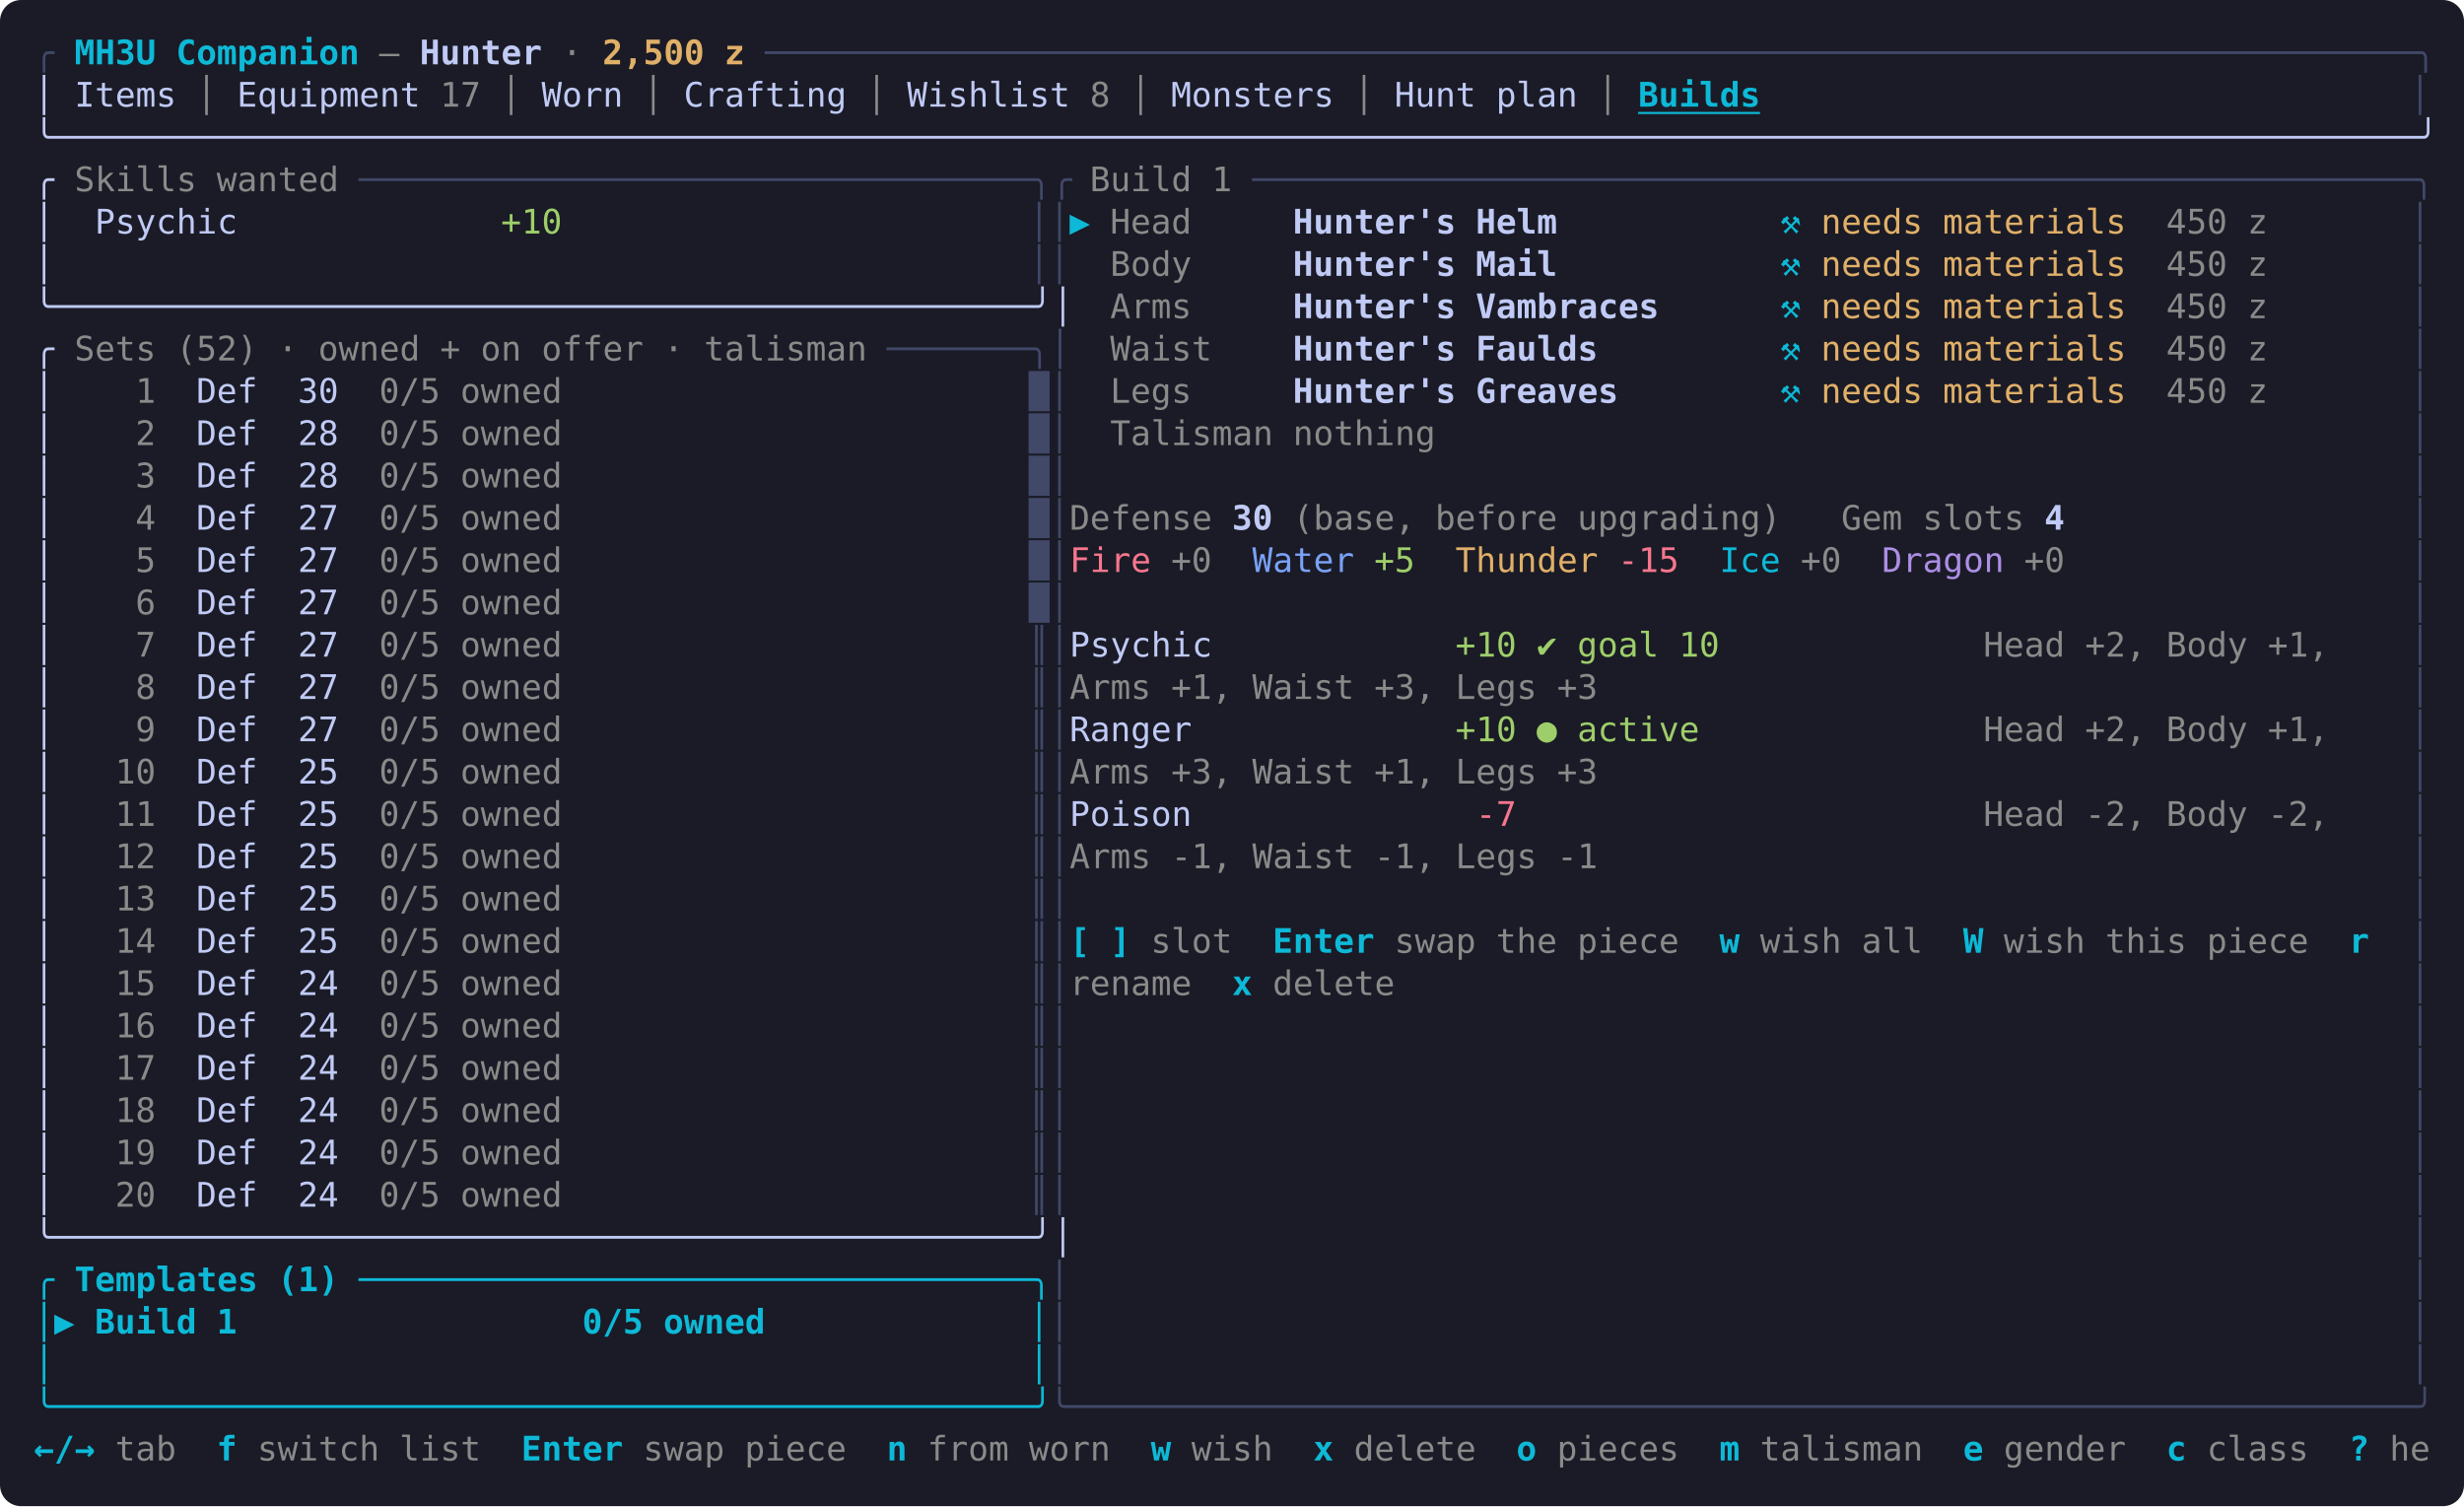
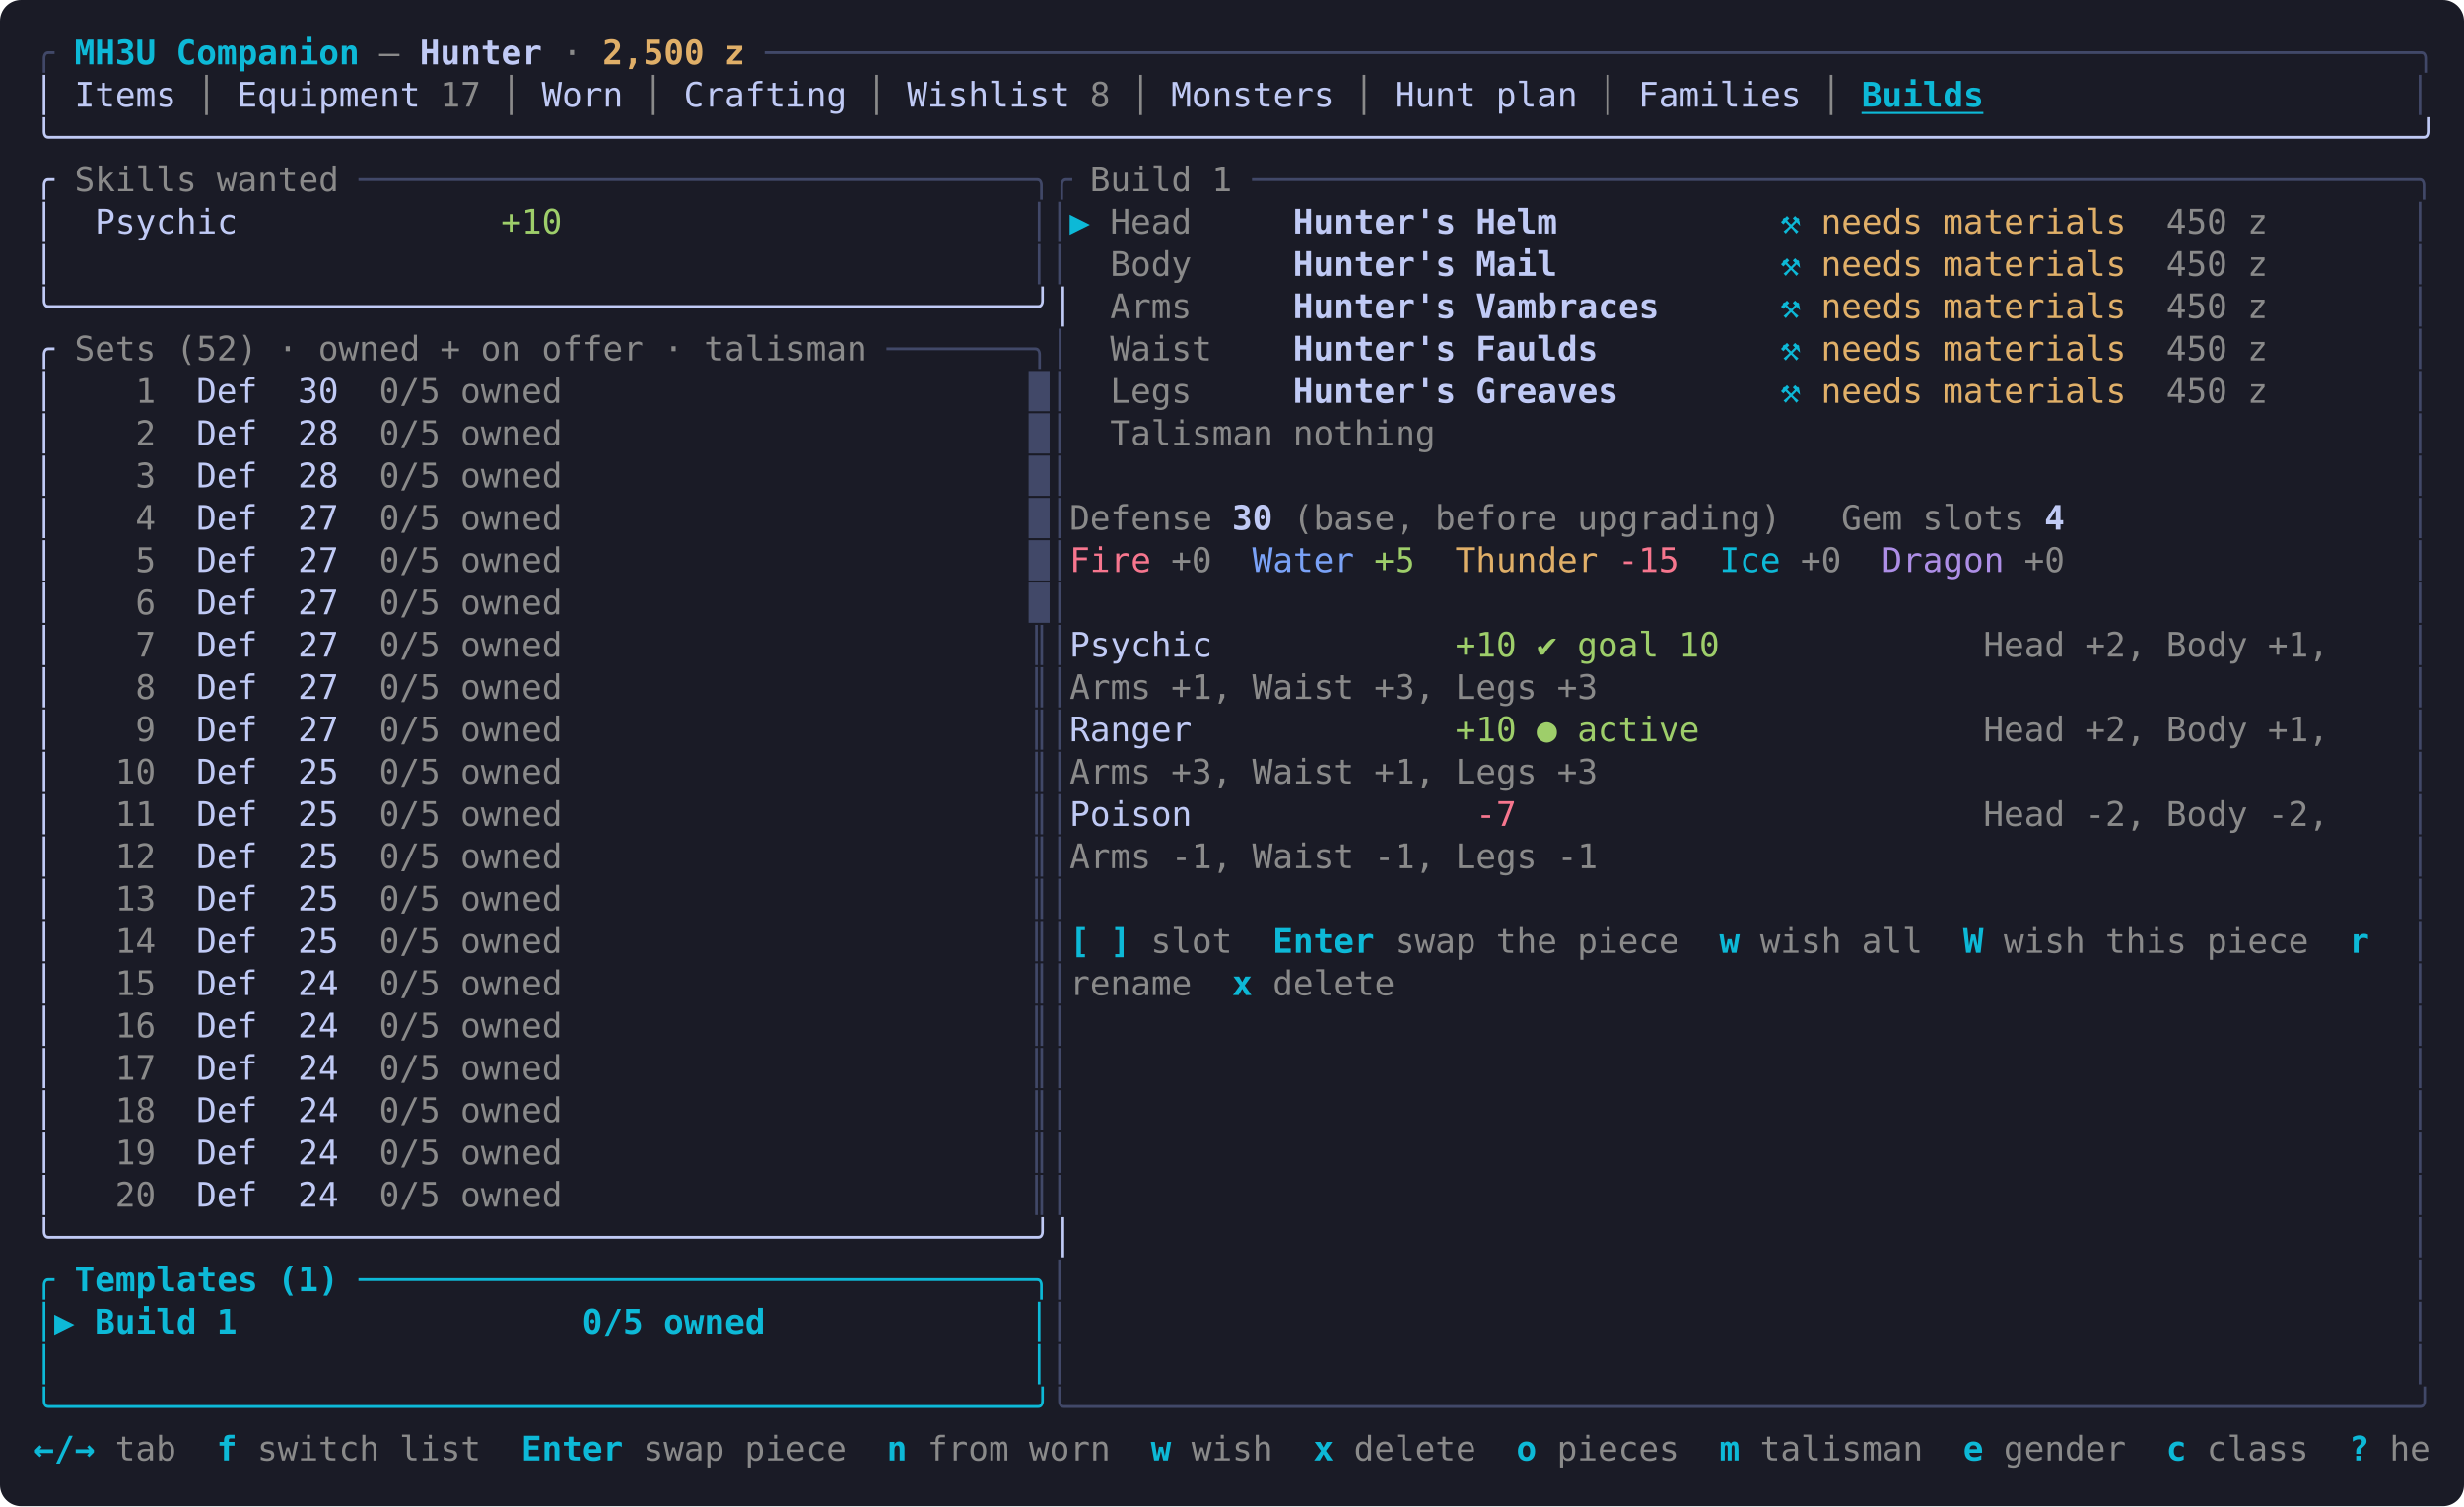
<svg xmlns="http://www.w3.org/2000/svg" width="1164.8" height="712" viewBox="0 0 1164.8 712" role="img">
  <rect width="100%" height="100%" rx="10" fill="#1a1b26" />
  <g font-family="'JetBrains Mono','JetBrainsMono Nerd Font','DejaVu Sans Mono',Menlo,Consolas,monospace" font-size="16">
    <text x="16.0" y="30.4" textLength="9.6" lengthAdjust="spacing" fill="#414868">╭</text>
    <text x="35.2" y="30.4" textLength="38.4" lengthAdjust="spacing" fill="#0db9d7" font-weight="bold">MH3U</text>
    <text x="83.2" y="30.4" textLength="86.4" lengthAdjust="spacing" fill="#0db9d7" font-weight="bold">Companion</text>
    <text x="179.2" y="30.4" textLength="9.6" lengthAdjust="spacing" fill="#8a8a8a">—</text>
    <text x="198.4" y="30.4" textLength="57.6" lengthAdjust="spacing" fill="#c0caf5" font-weight="bold">Hunter</text>
    <text x="265.6" y="30.4" textLength="9.6" lengthAdjust="spacing" fill="#8a8a8a">·</text>
    <text x="284.8" y="30.4" textLength="48.0" lengthAdjust="spacing" fill="#e0af68" font-weight="bold">2,500</text>
    <text x="342.4" y="30.4" textLength="9.6" lengthAdjust="spacing" fill="#e0af68" font-weight="bold">z</text>
    <text x="361.6" y="30.4" textLength="787.2" lengthAdjust="spacing" fill="#414868">─────────────────────────────────────────────────────────────────────────────────╮</text>
    <text x="16.0" y="50.4" textLength="9.6" lengthAdjust="spacing" fill="#c0caf5">│</text>
    <text x="35.2" y="50.4" textLength="48.0" lengthAdjust="spacing" fill="#c0caf5">Items</text>
    <text x="92.8" y="50.4" textLength="9.6" lengthAdjust="spacing" fill="#8a8a8a">│</text>
    <text x="112.0" y="50.4" textLength="86.4" lengthAdjust="spacing" fill="#c0caf5">Equipment</text>
    <text x="208.0" y="50.4" textLength="19.2" lengthAdjust="spacing" fill="#8a8a8a">17</text>
    <text x="236.8" y="50.4" textLength="9.6" lengthAdjust="spacing" fill="#8a8a8a">│</text>
    <text x="256.0" y="50.4" textLength="38.4" lengthAdjust="spacing" fill="#c0caf5">Worn</text>
    <text x="304.0" y="50.4" textLength="9.6" lengthAdjust="spacing" fill="#8a8a8a">│</text>
    <text x="323.2" y="50.4" textLength="76.8" lengthAdjust="spacing" fill="#c0caf5">Crafting</text>
    <text x="409.6" y="50.4" textLength="9.6" lengthAdjust="spacing" fill="#8a8a8a">│</text>
    <text x="428.8" y="50.4" textLength="76.8" lengthAdjust="spacing" fill="#c0caf5">Wishlist</text>
    <text x="515.2" y="50.4" textLength="9.6" lengthAdjust="spacing" fill="#8a8a8a">8</text>
    <text x="534.4" y="50.4" textLength="9.6" lengthAdjust="spacing" fill="#8a8a8a">│</text>
    <text x="553.6" y="50.4" textLength="76.8" lengthAdjust="spacing" fill="#c0caf5">Monsters</text>
    <text x="640.0" y="50.4" textLength="9.6" lengthAdjust="spacing" fill="#8a8a8a">│</text>
    <text x="659.2" y="50.4" textLength="38.4" lengthAdjust="spacing" fill="#c0caf5">Hunt</text>
    <text x="707.2" y="50.4" textLength="38.4" lengthAdjust="spacing" fill="#c0caf5">plan</text>
    <text x="755.2" y="50.4" textLength="9.6" lengthAdjust="spacing" fill="#8a8a8a">│</text>
-     <text x="774.4" y="50.4" textLength="57.6" lengthAdjust="spacing" fill="#0db9d7" font-weight="bold">Builds</text>
-     <line x1="774.4" y1="53.4" x2="832.0" y2="53.4" stroke="#0db9d7" stroke-width="1" />
+     <text x="774.4" y="50.4" textLength="76.8" lengthAdjust="spacing" fill="#c0caf5">Families</text>
+     <text x="860.8" y="50.4" textLength="9.6" lengthAdjust="spacing" fill="#8a8a8a">│</text>
+     <text x="880.0" y="50.4" textLength="57.6" lengthAdjust="spacing" fill="#0db9d7" font-weight="bold">Builds</text>
+     <line x1="880.0" y1="53.4" x2="937.6" y2="53.4" stroke="#0db9d7" stroke-width="1" />
    <text x="1139.2" y="50.4" textLength="9.6" lengthAdjust="spacing" fill="#414868">│</text>
    <text x="16.0" y="70.4" textLength="1132.8" lengthAdjust="spacing" fill="#c0caf5">╰────────────────────────────────────────────────────────────────────────────────────────────────────────────────────╯</text>
    <text x="16.0" y="90.4" textLength="9.6" lengthAdjust="spacing" fill="#c0caf5">╭</text>
    <text x="35.2" y="90.4" textLength="57.6" lengthAdjust="spacing" fill="#8a8a8a">Skills</text>
    <text x="102.4" y="90.4" textLength="57.6" lengthAdjust="spacing" fill="#8a8a8a">wanted</text>
    <text x="169.6" y="90.4" textLength="336.0" lengthAdjust="spacing" fill="#414868">─────────────────────────────────╮╭</text>
    <text x="515.2" y="90.4" textLength="48.0" lengthAdjust="spacing" fill="#8a8a8a">Build</text>
    <text x="572.8" y="90.4" textLength="9.6" lengthAdjust="spacing" fill="#8a8a8a">1</text>
    <text x="592.0" y="90.4" textLength="556.8" lengthAdjust="spacing" fill="#414868">─────────────────────────────────────────────────────────╮</text>
    <text x="16.0" y="110.4" textLength="9.6" lengthAdjust="spacing" fill="#c0caf5">│</text>
    <text x="44.8" y="110.4" textLength="67.2" lengthAdjust="spacing" fill="#c0caf5">Psychic</text>
    <text x="236.8" y="110.4" textLength="28.8" lengthAdjust="spacing" fill="#9ece6a">+10</text>
    <text x="486.4" y="110.4" textLength="19.2" lengthAdjust="spacing" fill="#414868">││</text>
    <text x="505.6" y="110.4" textLength="9.6" lengthAdjust="spacing" fill="#0db9d7">▶︎</text>
    <text x="524.8" y="110.4" textLength="38.4" lengthAdjust="spacing" fill="#8a8a8a">Head</text>
    <text x="611.2" y="110.4" textLength="76.8" lengthAdjust="spacing" fill="#c0caf5" font-weight="bold">Hunter's</text>
    <text x="697.6" y="110.4" textLength="38.4" lengthAdjust="spacing" fill="#c0caf5" font-weight="bold">Helm</text>
    <text x="841.6" y="110.4" textLength="9.6" lengthAdjust="spacing" fill="#0db9d7">⚒︎</text>
    <text x="860.8" y="110.4" textLength="48.0" lengthAdjust="spacing" fill="#e0af68">needs</text>
    <text x="918.4" y="110.4" textLength="86.4" lengthAdjust="spacing" fill="#e0af68">materials</text>
    <text x="1024.0" y="110.4" textLength="28.8" lengthAdjust="spacing" fill="#8a8a8a">450</text>
    <text x="1062.4" y="110.4" textLength="9.6" lengthAdjust="spacing" fill="#8a8a8a">z</text>
    <text x="1139.2" y="110.4" textLength="9.6" lengthAdjust="spacing" fill="#414868">│</text>
    <text x="16.0" y="130.4" textLength="9.6" lengthAdjust="spacing" fill="#c0caf5">│</text>
    <text x="486.4" y="130.4" textLength="19.2" lengthAdjust="spacing" fill="#414868">││</text>
    <text x="524.8" y="130.4" textLength="38.4" lengthAdjust="spacing" fill="#8a8a8a">Body</text>
    <text x="611.2" y="130.4" textLength="76.8" lengthAdjust="spacing" fill="#c0caf5" font-weight="bold">Hunter's</text>
    <text x="697.6" y="130.4" textLength="38.4" lengthAdjust="spacing" fill="#c0caf5" font-weight="bold">Mail</text>
    <text x="841.6" y="130.4" textLength="9.6" lengthAdjust="spacing" fill="#0db9d7">⚒︎</text>
    <text x="860.8" y="130.4" textLength="48.0" lengthAdjust="spacing" fill="#e0af68">needs</text>
    <text x="918.4" y="130.4" textLength="86.4" lengthAdjust="spacing" fill="#e0af68">materials</text>
    <text x="1024.0" y="130.4" textLength="28.8" lengthAdjust="spacing" fill="#8a8a8a">450</text>
    <text x="1062.4" y="130.4" textLength="9.6" lengthAdjust="spacing" fill="#8a8a8a">z</text>
    <text x="1139.2" y="130.4" textLength="9.6" lengthAdjust="spacing" fill="#414868">│</text>
    <text x="16.0" y="150.4" textLength="489.6" lengthAdjust="spacing" fill="#c0caf5">╰────────────────────────────────────────────────╯│</text>
    <text x="524.8" y="150.4" textLength="38.4" lengthAdjust="spacing" fill="#8a8a8a">Arms</text>
    <text x="611.2" y="150.4" textLength="76.8" lengthAdjust="spacing" fill="#c0caf5" font-weight="bold">Hunter's</text>
    <text x="697.6" y="150.4" textLength="86.4" lengthAdjust="spacing" fill="#c0caf5" font-weight="bold">Vambraces</text>
    <text x="841.6" y="150.4" textLength="9.6" lengthAdjust="spacing" fill="#0db9d7">⚒︎</text>
    <text x="860.8" y="150.4" textLength="48.0" lengthAdjust="spacing" fill="#e0af68">needs</text>
    <text x="918.4" y="150.4" textLength="86.4" lengthAdjust="spacing" fill="#e0af68">materials</text>
    <text x="1024.0" y="150.4" textLength="28.8" lengthAdjust="spacing" fill="#8a8a8a">450</text>
    <text x="1062.4" y="150.4" textLength="9.6" lengthAdjust="spacing" fill="#8a8a8a">z</text>
    <text x="1139.2" y="150.4" textLength="9.6" lengthAdjust="spacing" fill="#414868">│</text>
    <text x="16.0" y="170.4" textLength="9.6" lengthAdjust="spacing" fill="#c0caf5">╭</text>
    <text x="35.2" y="170.4" textLength="38.4" lengthAdjust="spacing" fill="#8a8a8a">Sets</text>
    <text x="83.2" y="170.4" textLength="38.4" lengthAdjust="spacing" fill="#8a8a8a">(52)</text>
    <text x="131.2" y="170.4" textLength="9.6" lengthAdjust="spacing" fill="#8a8a8a">·</text>
    <text x="150.4" y="170.4" textLength="48.0" lengthAdjust="spacing" fill="#8a8a8a">owned</text>
    <text x="208.0" y="170.4" textLength="9.6" lengthAdjust="spacing" fill="#8a8a8a">+</text>
    <text x="227.2" y="170.4" textLength="19.2" lengthAdjust="spacing" fill="#8a8a8a">on</text>
    <text x="256.0" y="170.4" textLength="48.0" lengthAdjust="spacing" fill="#8a8a8a">offer</text>
    <text x="313.6" y="170.4" textLength="9.6" lengthAdjust="spacing" fill="#8a8a8a">·</text>
    <text x="332.8" y="170.4" textLength="76.8" lengthAdjust="spacing" fill="#8a8a8a">talisman</text>
    <text x="419.2" y="170.4" textLength="86.4" lengthAdjust="spacing" fill="#414868">───────╮│</text>
    <text x="524.8" y="170.4" textLength="48.0" lengthAdjust="spacing" fill="#8a8a8a">Waist</text>
    <text x="611.2" y="170.4" textLength="76.8" lengthAdjust="spacing" fill="#c0caf5" font-weight="bold">Hunter's</text>
    <text x="697.6" y="170.4" textLength="57.6" lengthAdjust="spacing" fill="#c0caf5" font-weight="bold">Faulds</text>
    <text x="841.6" y="170.4" textLength="9.6" lengthAdjust="spacing" fill="#0db9d7">⚒︎</text>
    <text x="860.8" y="170.4" textLength="48.0" lengthAdjust="spacing" fill="#e0af68">needs</text>
    <text x="918.4" y="170.4" textLength="86.4" lengthAdjust="spacing" fill="#e0af68">materials</text>
    <text x="1024.0" y="170.4" textLength="28.8" lengthAdjust="spacing" fill="#8a8a8a">450</text>
    <text x="1062.4" y="170.4" textLength="9.6" lengthAdjust="spacing" fill="#8a8a8a">z</text>
    <text x="1139.2" y="170.4" textLength="9.6" lengthAdjust="spacing" fill="#414868">│</text>
    <text x="16.0" y="190.4" textLength="9.6" lengthAdjust="spacing" fill="#c0caf5">│</text>
    <text x="64.0" y="190.4" textLength="9.6" lengthAdjust="spacing" fill="#8a8a8a">1</text>
    <text x="92.8" y="190.4" textLength="28.8" lengthAdjust="spacing" fill="#c0caf5">Def</text>
    <text x="140.8" y="190.4" textLength="19.2" lengthAdjust="spacing" fill="#c0caf5">30</text>
    <text x="179.2" y="190.4" textLength="28.8" lengthAdjust="spacing" fill="#8a8a8a">0/5</text>
    <text x="217.6" y="190.4" textLength="48.0" lengthAdjust="spacing" fill="#8a8a8a">owned</text>
    <text x="486.4" y="190.4" textLength="19.2" lengthAdjust="spacing" fill="#414868">█│</text>
    <text x="524.8" y="190.4" textLength="38.4" lengthAdjust="spacing" fill="#8a8a8a">Legs</text>
    <text x="611.2" y="190.4" textLength="76.8" lengthAdjust="spacing" fill="#c0caf5" font-weight="bold">Hunter's</text>
    <text x="697.6" y="190.4" textLength="67.2" lengthAdjust="spacing" fill="#c0caf5" font-weight="bold">Greaves</text>
    <text x="841.6" y="190.4" textLength="9.6" lengthAdjust="spacing" fill="#0db9d7">⚒︎</text>
    <text x="860.8" y="190.4" textLength="48.0" lengthAdjust="spacing" fill="#e0af68">needs</text>
    <text x="918.4" y="190.4" textLength="86.4" lengthAdjust="spacing" fill="#e0af68">materials</text>
    <text x="1024.0" y="190.4" textLength="28.8" lengthAdjust="spacing" fill="#8a8a8a">450</text>
    <text x="1062.4" y="190.4" textLength="9.6" lengthAdjust="spacing" fill="#8a8a8a">z</text>
    <text x="1139.2" y="190.4" textLength="9.6" lengthAdjust="spacing" fill="#414868">│</text>
    <text x="16.0" y="210.4" textLength="9.6" lengthAdjust="spacing" fill="#c0caf5">│</text>
    <text x="64.0" y="210.4" textLength="9.6" lengthAdjust="spacing" fill="#8a8a8a">2</text>
    <text x="92.8" y="210.4" textLength="28.8" lengthAdjust="spacing" fill="#c0caf5">Def</text>
    <text x="140.8" y="210.4" textLength="19.2" lengthAdjust="spacing" fill="#c0caf5">28</text>
    <text x="179.2" y="210.4" textLength="28.8" lengthAdjust="spacing" fill="#8a8a8a">0/5</text>
    <text x="217.6" y="210.4" textLength="48.0" lengthAdjust="spacing" fill="#8a8a8a">owned</text>
    <text x="486.4" y="210.4" textLength="19.2" lengthAdjust="spacing" fill="#414868">█│</text>
    <text x="524.8" y="210.4" textLength="76.8" lengthAdjust="spacing" fill="#8a8a8a">Talisman</text>
    <text x="611.2" y="210.4" textLength="67.2" lengthAdjust="spacing" fill="#8a8a8a">nothing</text>
    <text x="1139.2" y="210.4" textLength="9.6" lengthAdjust="spacing" fill="#414868">│</text>
    <text x="16.0" y="230.4" textLength="9.6" lengthAdjust="spacing" fill="#c0caf5">│</text>
    <text x="64.0" y="230.4" textLength="9.6" lengthAdjust="spacing" fill="#8a8a8a">3</text>
    <text x="92.8" y="230.4" textLength="28.8" lengthAdjust="spacing" fill="#c0caf5">Def</text>
    <text x="140.8" y="230.4" textLength="19.2" lengthAdjust="spacing" fill="#c0caf5">28</text>
    <text x="179.2" y="230.4" textLength="28.8" lengthAdjust="spacing" fill="#8a8a8a">0/5</text>
    <text x="217.6" y="230.4" textLength="48.0" lengthAdjust="spacing" fill="#8a8a8a">owned</text>
    <text x="486.4" y="230.4" textLength="19.2" lengthAdjust="spacing" fill="#414868">█│</text>
    <text x="1139.2" y="230.4" textLength="9.6" lengthAdjust="spacing" fill="#414868">│</text>
    <text x="16.0" y="250.4" textLength="9.6" lengthAdjust="spacing" fill="#c0caf5">│</text>
    <text x="64.0" y="250.4" textLength="9.6" lengthAdjust="spacing" fill="#8a8a8a">4</text>
    <text x="92.8" y="250.4" textLength="28.8" lengthAdjust="spacing" fill="#c0caf5">Def</text>
    <text x="140.8" y="250.4" textLength="19.2" lengthAdjust="spacing" fill="#c0caf5">27</text>
    <text x="179.2" y="250.4" textLength="28.8" lengthAdjust="spacing" fill="#8a8a8a">0/5</text>
    <text x="217.6" y="250.4" textLength="48.0" lengthAdjust="spacing" fill="#8a8a8a">owned</text>
    <text x="486.4" y="250.4" textLength="19.2" lengthAdjust="spacing" fill="#414868">█│</text>
    <text x="505.6" y="250.4" textLength="67.2" lengthAdjust="spacing" fill="#8a8a8a">Defense</text>
    <text x="582.4" y="250.4" textLength="19.2" lengthAdjust="spacing" fill="#c0caf5" font-weight="bold">30</text>
    <text x="611.2" y="250.4" textLength="57.6" lengthAdjust="spacing" fill="#8a8a8a">(base,</text>
    <text x="678.4" y="250.4" textLength="57.6" lengthAdjust="spacing" fill="#8a8a8a">before</text>
    <text x="745.6" y="250.4" textLength="96.0" lengthAdjust="spacing" fill="#8a8a8a">upgrading)</text>
    <text x="870.4" y="250.4" textLength="28.8" lengthAdjust="spacing" fill="#8a8a8a">Gem</text>
    <text x="908.8" y="250.4" textLength="48.0" lengthAdjust="spacing" fill="#8a8a8a">slots</text>
    <text x="966.4" y="250.4" textLength="9.6" lengthAdjust="spacing" fill="#c0caf5" font-weight="bold">4</text>
    <text x="1139.2" y="250.4" textLength="9.6" lengthAdjust="spacing" fill="#414868">│</text>
    <text x="16.0" y="270.4" textLength="9.6" lengthAdjust="spacing" fill="#c0caf5">│</text>
    <text x="64.0" y="270.4" textLength="9.6" lengthAdjust="spacing" fill="#8a8a8a">5</text>
    <text x="92.8" y="270.4" textLength="28.8" lengthAdjust="spacing" fill="#c0caf5">Def</text>
    <text x="140.8" y="270.4" textLength="19.2" lengthAdjust="spacing" fill="#c0caf5">27</text>
    <text x="179.2" y="270.4" textLength="28.8" lengthAdjust="spacing" fill="#8a8a8a">0/5</text>
    <text x="217.6" y="270.4" textLength="48.0" lengthAdjust="spacing" fill="#8a8a8a">owned</text>
    <text x="486.4" y="270.4" textLength="19.2" lengthAdjust="spacing" fill="#414868">█│</text>
    <text x="505.6" y="270.4" textLength="38.4" lengthAdjust="spacing" fill="#f7768e">Fire</text>
    <text x="553.6" y="270.4" textLength="19.2" lengthAdjust="spacing" fill="#8a8a8a">+0</text>
    <text x="592.0" y="270.4" textLength="48.0" lengthAdjust="spacing" fill="#7aa2f7">Water</text>
    <text x="649.6" y="270.4" textLength="19.2" lengthAdjust="spacing" fill="#9ece6a">+5</text>
    <text x="688.0" y="270.4" textLength="67.2" lengthAdjust="spacing" fill="#e0af68">Thunder</text>
    <text x="764.8" y="270.4" textLength="28.8" lengthAdjust="spacing" fill="#f7768e">-15</text>
    <text x="812.8" y="270.4" textLength="28.8" lengthAdjust="spacing" fill="#0db9d7">Ice</text>
    <text x="851.2" y="270.4" textLength="19.2" lengthAdjust="spacing" fill="#8a8a8a">+0</text>
    <text x="889.6" y="270.4" textLength="57.6" lengthAdjust="spacing" fill="#ad8ee6">Dragon</text>
    <text x="956.8" y="270.4" textLength="19.2" lengthAdjust="spacing" fill="#8a8a8a">+0</text>
    <text x="1139.2" y="270.4" textLength="9.6" lengthAdjust="spacing" fill="#414868">│</text>
    <text x="16.0" y="290.4" textLength="9.6" lengthAdjust="spacing" fill="#c0caf5">│</text>
    <text x="64.0" y="290.4" textLength="9.6" lengthAdjust="spacing" fill="#8a8a8a">6</text>
    <text x="92.8" y="290.4" textLength="28.8" lengthAdjust="spacing" fill="#c0caf5">Def</text>
    <text x="140.8" y="290.4" textLength="19.2" lengthAdjust="spacing" fill="#c0caf5">27</text>
    <text x="179.2" y="290.4" textLength="28.8" lengthAdjust="spacing" fill="#8a8a8a">0/5</text>
    <text x="217.6" y="290.4" textLength="48.0" lengthAdjust="spacing" fill="#8a8a8a">owned</text>
    <text x="486.4" y="290.4" textLength="19.2" lengthAdjust="spacing" fill="#414868">█│</text>
    <text x="1139.2" y="290.4" textLength="9.6" lengthAdjust="spacing" fill="#414868">│</text>
    <text x="16.0" y="310.4" textLength="9.6" lengthAdjust="spacing" fill="#c0caf5">│</text>
    <text x="64.0" y="310.4" textLength="9.6" lengthAdjust="spacing" fill="#8a8a8a">7</text>
    <text x="92.8" y="310.4" textLength="28.8" lengthAdjust="spacing" fill="#c0caf5">Def</text>
    <text x="140.8" y="310.4" textLength="19.2" lengthAdjust="spacing" fill="#c0caf5">27</text>
    <text x="179.2" y="310.4" textLength="28.8" lengthAdjust="spacing" fill="#8a8a8a">0/5</text>
    <text x="217.6" y="310.4" textLength="48.0" lengthAdjust="spacing" fill="#8a8a8a">owned</text>
    <text x="486.4" y="310.4" textLength="19.2" lengthAdjust="spacing" fill="#414868">║│</text>
    <text x="505.6" y="310.4" textLength="67.2" lengthAdjust="spacing" fill="#c0caf5">Psychic</text>
    <text x="688.0" y="310.4" textLength="28.8" lengthAdjust="spacing" fill="#9ece6a">+10</text>
    <text x="726.4" y="310.4" textLength="9.6" lengthAdjust="spacing" fill="#9ece6a">✔︎</text>
    <text x="745.6" y="310.4" textLength="38.4" lengthAdjust="spacing" fill="#9ece6a">goal</text>
    <text x="793.6" y="310.4" textLength="19.2" lengthAdjust="spacing" fill="#9ece6a">10</text>
    <text x="937.6" y="310.4" textLength="38.4" lengthAdjust="spacing" fill="#8a8a8a">Head</text>
    <text x="985.6" y="310.4" textLength="28.8" lengthAdjust="spacing" fill="#8a8a8a">+2,</text>
    <text x="1024.0" y="310.4" textLength="38.4" lengthAdjust="spacing" fill="#8a8a8a">Body</text>
    <text x="1072.0" y="310.4" textLength="28.8" lengthAdjust="spacing" fill="#8a8a8a">+1,</text>
    <text x="1139.2" y="310.4" textLength="9.6" lengthAdjust="spacing" fill="#414868">│</text>
    <text x="16.0" y="330.4" textLength="9.6" lengthAdjust="spacing" fill="#c0caf5">│</text>
    <text x="64.0" y="330.4" textLength="9.6" lengthAdjust="spacing" fill="#8a8a8a">8</text>
    <text x="92.8" y="330.4" textLength="28.8" lengthAdjust="spacing" fill="#c0caf5">Def</text>
    <text x="140.8" y="330.4" textLength="19.2" lengthAdjust="spacing" fill="#c0caf5">27</text>
    <text x="179.2" y="330.4" textLength="28.8" lengthAdjust="spacing" fill="#8a8a8a">0/5</text>
    <text x="217.6" y="330.4" textLength="48.0" lengthAdjust="spacing" fill="#8a8a8a">owned</text>
    <text x="486.4" y="330.4" textLength="19.2" lengthAdjust="spacing" fill="#414868">║│</text>
    <text x="505.6" y="330.4" textLength="38.4" lengthAdjust="spacing" fill="#8a8a8a">Arms</text>
    <text x="553.6" y="330.4" textLength="28.8" lengthAdjust="spacing" fill="#8a8a8a">+1,</text>
    <text x="592.0" y="330.4" textLength="48.0" lengthAdjust="spacing" fill="#8a8a8a">Waist</text>
    <text x="649.6" y="330.4" textLength="28.8" lengthAdjust="spacing" fill="#8a8a8a">+3,</text>
    <text x="688.0" y="330.4" textLength="38.4" lengthAdjust="spacing" fill="#8a8a8a">Legs</text>
    <text x="736.0" y="330.4" textLength="19.2" lengthAdjust="spacing" fill="#8a8a8a">+3</text>
    <text x="1139.2" y="330.4" textLength="9.6" lengthAdjust="spacing" fill="#414868">│</text>
    <text x="16.0" y="350.4" textLength="9.6" lengthAdjust="spacing" fill="#c0caf5">│</text>
    <text x="64.0" y="350.4" textLength="9.6" lengthAdjust="spacing" fill="#8a8a8a">9</text>
    <text x="92.8" y="350.4" textLength="28.8" lengthAdjust="spacing" fill="#c0caf5">Def</text>
    <text x="140.8" y="350.4" textLength="19.2" lengthAdjust="spacing" fill="#c0caf5">27</text>
    <text x="179.2" y="350.4" textLength="28.8" lengthAdjust="spacing" fill="#8a8a8a">0/5</text>
    <text x="217.6" y="350.4" textLength="48.0" lengthAdjust="spacing" fill="#8a8a8a">owned</text>
    <text x="486.4" y="350.4" textLength="19.2" lengthAdjust="spacing" fill="#414868">║│</text>
    <text x="505.6" y="350.4" textLength="57.6" lengthAdjust="spacing" fill="#c0caf5">Ranger</text>
    <text x="688.0" y="350.4" textLength="28.8" lengthAdjust="spacing" fill="#9ece6a">+10</text>
    <text x="726.4" y="350.4" textLength="9.6" lengthAdjust="spacing" fill="#9ece6a">●</text>
    <text x="745.6" y="350.4" textLength="57.6" lengthAdjust="spacing" fill="#9ece6a">active</text>
    <text x="937.6" y="350.4" textLength="38.4" lengthAdjust="spacing" fill="#8a8a8a">Head</text>
    <text x="985.6" y="350.4" textLength="28.8" lengthAdjust="spacing" fill="#8a8a8a">+2,</text>
    <text x="1024.0" y="350.4" textLength="38.4" lengthAdjust="spacing" fill="#8a8a8a">Body</text>
    <text x="1072.0" y="350.4" textLength="28.8" lengthAdjust="spacing" fill="#8a8a8a">+1,</text>
    <text x="1139.2" y="350.4" textLength="9.6" lengthAdjust="spacing" fill="#414868">│</text>
    <text x="16.0" y="370.4" textLength="9.6" lengthAdjust="spacing" fill="#c0caf5">│</text>
    <text x="54.4" y="370.4" textLength="19.2" lengthAdjust="spacing" fill="#8a8a8a">10</text>
    <text x="92.8" y="370.4" textLength="28.8" lengthAdjust="spacing" fill="#c0caf5">Def</text>
    <text x="140.8" y="370.4" textLength="19.2" lengthAdjust="spacing" fill="#c0caf5">25</text>
    <text x="179.2" y="370.4" textLength="28.8" lengthAdjust="spacing" fill="#8a8a8a">0/5</text>
    <text x="217.6" y="370.4" textLength="48.0" lengthAdjust="spacing" fill="#8a8a8a">owned</text>
    <text x="486.4" y="370.4" textLength="19.2" lengthAdjust="spacing" fill="#414868">║│</text>
    <text x="505.6" y="370.4" textLength="38.4" lengthAdjust="spacing" fill="#8a8a8a">Arms</text>
    <text x="553.6" y="370.4" textLength="28.8" lengthAdjust="spacing" fill="#8a8a8a">+3,</text>
    <text x="592.0" y="370.4" textLength="48.0" lengthAdjust="spacing" fill="#8a8a8a">Waist</text>
    <text x="649.6" y="370.4" textLength="28.8" lengthAdjust="spacing" fill="#8a8a8a">+1,</text>
    <text x="688.0" y="370.4" textLength="38.4" lengthAdjust="spacing" fill="#8a8a8a">Legs</text>
    <text x="736.0" y="370.4" textLength="19.2" lengthAdjust="spacing" fill="#8a8a8a">+3</text>
    <text x="1139.2" y="370.4" textLength="9.6" lengthAdjust="spacing" fill="#414868">│</text>
    <text x="16.0" y="390.4" textLength="9.6" lengthAdjust="spacing" fill="#c0caf5">│</text>
    <text x="54.4" y="390.4" textLength="19.2" lengthAdjust="spacing" fill="#8a8a8a">11</text>
    <text x="92.8" y="390.4" textLength="28.8" lengthAdjust="spacing" fill="#c0caf5">Def</text>
    <text x="140.8" y="390.4" textLength="19.2" lengthAdjust="spacing" fill="#c0caf5">25</text>
    <text x="179.2" y="390.4" textLength="28.8" lengthAdjust="spacing" fill="#8a8a8a">0/5</text>
    <text x="217.6" y="390.4" textLength="48.0" lengthAdjust="spacing" fill="#8a8a8a">owned</text>
    <text x="486.4" y="390.4" textLength="19.2" lengthAdjust="spacing" fill="#414868">║│</text>
    <text x="505.6" y="390.4" textLength="57.6" lengthAdjust="spacing" fill="#c0caf5">Poison</text>
    <text x="697.6" y="390.4" textLength="19.2" lengthAdjust="spacing" fill="#f7768e">-7</text>
    <text x="937.6" y="390.4" textLength="38.4" lengthAdjust="spacing" fill="#8a8a8a">Head</text>
    <text x="985.6" y="390.4" textLength="28.8" lengthAdjust="spacing" fill="#8a8a8a">-2,</text>
    <text x="1024.0" y="390.4" textLength="38.4" lengthAdjust="spacing" fill="#8a8a8a">Body</text>
    <text x="1072.0" y="390.4" textLength="28.8" lengthAdjust="spacing" fill="#8a8a8a">-2,</text>
    <text x="1139.2" y="390.4" textLength="9.6" lengthAdjust="spacing" fill="#414868">│</text>
    <text x="16.0" y="410.4" textLength="9.6" lengthAdjust="spacing" fill="#c0caf5">│</text>
    <text x="54.4" y="410.4" textLength="19.2" lengthAdjust="spacing" fill="#8a8a8a">12</text>
    <text x="92.8" y="410.4" textLength="28.8" lengthAdjust="spacing" fill="#c0caf5">Def</text>
    <text x="140.8" y="410.4" textLength="19.2" lengthAdjust="spacing" fill="#c0caf5">25</text>
    <text x="179.2" y="410.4" textLength="28.8" lengthAdjust="spacing" fill="#8a8a8a">0/5</text>
    <text x="217.6" y="410.4" textLength="48.0" lengthAdjust="spacing" fill="#8a8a8a">owned</text>
    <text x="486.4" y="410.4" textLength="19.2" lengthAdjust="spacing" fill="#414868">║│</text>
    <text x="505.6" y="410.4" textLength="38.4" lengthAdjust="spacing" fill="#8a8a8a">Arms</text>
    <text x="553.6" y="410.4" textLength="28.8" lengthAdjust="spacing" fill="#8a8a8a">-1,</text>
    <text x="592.0" y="410.4" textLength="48.0" lengthAdjust="spacing" fill="#8a8a8a">Waist</text>
    <text x="649.6" y="410.4" textLength="28.8" lengthAdjust="spacing" fill="#8a8a8a">-1,</text>
    <text x="688.0" y="410.4" textLength="38.4" lengthAdjust="spacing" fill="#8a8a8a">Legs</text>
    <text x="736.0" y="410.4" textLength="19.2" lengthAdjust="spacing" fill="#8a8a8a">-1</text>
    <text x="1139.2" y="410.4" textLength="9.6" lengthAdjust="spacing" fill="#414868">│</text>
    <text x="16.0" y="430.4" textLength="9.6" lengthAdjust="spacing" fill="#c0caf5">│</text>
    <text x="54.4" y="430.4" textLength="19.2" lengthAdjust="spacing" fill="#8a8a8a">13</text>
    <text x="92.8" y="430.4" textLength="28.8" lengthAdjust="spacing" fill="#c0caf5">Def</text>
    <text x="140.8" y="430.4" textLength="19.2" lengthAdjust="spacing" fill="#c0caf5">25</text>
    <text x="179.2" y="430.4" textLength="28.8" lengthAdjust="spacing" fill="#8a8a8a">0/5</text>
    <text x="217.6" y="430.4" textLength="48.0" lengthAdjust="spacing" fill="#8a8a8a">owned</text>
    <text x="486.4" y="430.4" textLength="19.2" lengthAdjust="spacing" fill="#414868">║│</text>
    <text x="1139.2" y="430.4" textLength="9.6" lengthAdjust="spacing" fill="#414868">│</text>
    <text x="16.0" y="450.4" textLength="9.6" lengthAdjust="spacing" fill="#c0caf5">│</text>
    <text x="54.4" y="450.4" textLength="19.2" lengthAdjust="spacing" fill="#8a8a8a">14</text>
    <text x="92.8" y="450.4" textLength="28.8" lengthAdjust="spacing" fill="#c0caf5">Def</text>
    <text x="140.8" y="450.4" textLength="19.2" lengthAdjust="spacing" fill="#c0caf5">25</text>
    <text x="179.2" y="450.4" textLength="28.8" lengthAdjust="spacing" fill="#8a8a8a">0/5</text>
    <text x="217.6" y="450.4" textLength="48.0" lengthAdjust="spacing" fill="#8a8a8a">owned</text>
    <text x="486.4" y="450.4" textLength="19.2" lengthAdjust="spacing" fill="#414868">║│</text>
    <text x="505.6" y="450.4" textLength="9.6" lengthAdjust="spacing" fill="#0db9d7" font-weight="bold">[</text>
    <text x="524.8" y="450.4" textLength="9.6" lengthAdjust="spacing" fill="#0db9d7" font-weight="bold">]</text>
    <text x="544.0" y="450.4" textLength="38.4" lengthAdjust="spacing" fill="#8a8a8a">slot</text>
    <text x="601.6" y="450.4" textLength="48.0" lengthAdjust="spacing" fill="#0db9d7" font-weight="bold">Enter</text>
    <text x="659.2" y="450.4" textLength="38.4" lengthAdjust="spacing" fill="#8a8a8a">swap</text>
    <text x="707.2" y="450.4" textLength="28.8" lengthAdjust="spacing" fill="#8a8a8a">the</text>
    <text x="745.6" y="450.4" textLength="48.0" lengthAdjust="spacing" fill="#8a8a8a">piece</text>
    <text x="812.8" y="450.4" textLength="9.6" lengthAdjust="spacing" fill="#0db9d7" font-weight="bold">w</text>
    <text x="832.0" y="450.4" textLength="38.4" lengthAdjust="spacing" fill="#8a8a8a">wish</text>
    <text x="880.0" y="450.4" textLength="28.8" lengthAdjust="spacing" fill="#8a8a8a">all</text>
    <text x="928.0" y="450.4" textLength="9.6" lengthAdjust="spacing" fill="#0db9d7" font-weight="bold">W</text>
    <text x="947.2" y="450.4" textLength="38.4" lengthAdjust="spacing" fill="#8a8a8a">wish</text>
    <text x="995.2" y="450.4" textLength="38.4" lengthAdjust="spacing" fill="#8a8a8a">this</text>
    <text x="1043.2" y="450.4" textLength="48.0" lengthAdjust="spacing" fill="#8a8a8a">piece</text>
    <text x="1110.4" y="450.4" textLength="9.6" lengthAdjust="spacing" fill="#0db9d7" font-weight="bold">r</text>
    <text x="1139.2" y="450.4" textLength="9.6" lengthAdjust="spacing" fill="#414868">│</text>
    <text x="16.0" y="470.4" textLength="9.6" lengthAdjust="spacing" fill="#c0caf5">│</text>
    <text x="54.4" y="470.4" textLength="19.2" lengthAdjust="spacing" fill="#8a8a8a">15</text>
    <text x="92.8" y="470.4" textLength="28.8" lengthAdjust="spacing" fill="#c0caf5">Def</text>
    <text x="140.8" y="470.4" textLength="19.2" lengthAdjust="spacing" fill="#c0caf5">24</text>
    <text x="179.2" y="470.4" textLength="28.8" lengthAdjust="spacing" fill="#8a8a8a">0/5</text>
    <text x="217.6" y="470.4" textLength="48.0" lengthAdjust="spacing" fill="#8a8a8a">owned</text>
    <text x="486.4" y="470.4" textLength="19.2" lengthAdjust="spacing" fill="#414868">║│</text>
    <text x="505.6" y="470.4" textLength="57.6" lengthAdjust="spacing" fill="#8a8a8a">rename</text>
    <text x="582.4" y="470.4" textLength="9.6" lengthAdjust="spacing" fill="#0db9d7" font-weight="bold">x</text>
    <text x="601.6" y="470.4" textLength="57.6" lengthAdjust="spacing" fill="#8a8a8a">delete</text>
    <text x="1139.2" y="470.4" textLength="9.6" lengthAdjust="spacing" fill="#414868">│</text>
    <text x="16.0" y="490.4" textLength="9.6" lengthAdjust="spacing" fill="#c0caf5">│</text>
    <text x="54.4" y="490.4" textLength="19.2" lengthAdjust="spacing" fill="#8a8a8a">16</text>
    <text x="92.8" y="490.4" textLength="28.8" lengthAdjust="spacing" fill="#c0caf5">Def</text>
    <text x="140.8" y="490.4" textLength="19.2" lengthAdjust="spacing" fill="#c0caf5">24</text>
    <text x="179.2" y="490.4" textLength="28.8" lengthAdjust="spacing" fill="#8a8a8a">0/5</text>
    <text x="217.6" y="490.4" textLength="48.0" lengthAdjust="spacing" fill="#8a8a8a">owned</text>
    <text x="486.4" y="490.4" textLength="19.2" lengthAdjust="spacing" fill="#414868">║│</text>
    <text x="1139.2" y="490.4" textLength="9.6" lengthAdjust="spacing" fill="#414868">│</text>
    <text x="16.0" y="510.4" textLength="9.6" lengthAdjust="spacing" fill="#c0caf5">│</text>
    <text x="54.4" y="510.4" textLength="19.2" lengthAdjust="spacing" fill="#8a8a8a">17</text>
    <text x="92.8" y="510.4" textLength="28.8" lengthAdjust="spacing" fill="#c0caf5">Def</text>
    <text x="140.8" y="510.4" textLength="19.2" lengthAdjust="spacing" fill="#c0caf5">24</text>
    <text x="179.2" y="510.4" textLength="28.8" lengthAdjust="spacing" fill="#8a8a8a">0/5</text>
    <text x="217.6" y="510.4" textLength="48.0" lengthAdjust="spacing" fill="#8a8a8a">owned</text>
    <text x="486.4" y="510.4" textLength="19.2" lengthAdjust="spacing" fill="#414868">║│</text>
    <text x="1139.2" y="510.4" textLength="9.6" lengthAdjust="spacing" fill="#414868">│</text>
    <text x="16.0" y="530.4" textLength="9.6" lengthAdjust="spacing" fill="#c0caf5">│</text>
    <text x="54.4" y="530.4" textLength="19.2" lengthAdjust="spacing" fill="#8a8a8a">18</text>
    <text x="92.8" y="530.4" textLength="28.8" lengthAdjust="spacing" fill="#c0caf5">Def</text>
    <text x="140.8" y="530.4" textLength="19.2" lengthAdjust="spacing" fill="#c0caf5">24</text>
    <text x="179.2" y="530.4" textLength="28.8" lengthAdjust="spacing" fill="#8a8a8a">0/5</text>
    <text x="217.6" y="530.4" textLength="48.0" lengthAdjust="spacing" fill="#8a8a8a">owned</text>
    <text x="486.4" y="530.4" textLength="19.2" lengthAdjust="spacing" fill="#414868">║│</text>
    <text x="1139.2" y="530.4" textLength="9.6" lengthAdjust="spacing" fill="#414868">│</text>
    <text x="16.0" y="550.4" textLength="9.6" lengthAdjust="spacing" fill="#c0caf5">│</text>
    <text x="54.4" y="550.4" textLength="19.2" lengthAdjust="spacing" fill="#8a8a8a">19</text>
    <text x="92.8" y="550.4" textLength="28.8" lengthAdjust="spacing" fill="#c0caf5">Def</text>
    <text x="140.8" y="550.4" textLength="19.2" lengthAdjust="spacing" fill="#c0caf5">24</text>
    <text x="179.2" y="550.4" textLength="28.8" lengthAdjust="spacing" fill="#8a8a8a">0/5</text>
    <text x="217.6" y="550.4" textLength="48.0" lengthAdjust="spacing" fill="#8a8a8a">owned</text>
    <text x="486.4" y="550.4" textLength="19.2" lengthAdjust="spacing" fill="#414868">║│</text>
    <text x="1139.2" y="550.4" textLength="9.6" lengthAdjust="spacing" fill="#414868">│</text>
    <text x="16.0" y="570.4" textLength="9.6" lengthAdjust="spacing" fill="#c0caf5">│</text>
    <text x="54.4" y="570.4" textLength="19.2" lengthAdjust="spacing" fill="#8a8a8a">20</text>
    <text x="92.8" y="570.4" textLength="28.8" lengthAdjust="spacing" fill="#c0caf5">Def</text>
    <text x="140.8" y="570.4" textLength="19.2" lengthAdjust="spacing" fill="#c0caf5">24</text>
    <text x="179.2" y="570.4" textLength="28.8" lengthAdjust="spacing" fill="#8a8a8a">0/5</text>
    <text x="217.6" y="570.4" textLength="48.0" lengthAdjust="spacing" fill="#8a8a8a">owned</text>
    <text x="486.4" y="570.4" textLength="19.2" lengthAdjust="spacing" fill="#414868">║│</text>
    <text x="1139.2" y="570.4" textLength="9.6" lengthAdjust="spacing" fill="#414868">│</text>
    <text x="16.0" y="590.4" textLength="489.6" lengthAdjust="spacing" fill="#c0caf5">╰────────────────────────────────────────────────╯│</text>
    <text x="1139.2" y="590.4" textLength="9.6" lengthAdjust="spacing" fill="#414868">│</text>
    <text x="16.0" y="610.4" textLength="9.6" lengthAdjust="spacing" fill="#0db9d7">╭</text>
    <text x="35.2" y="610.4" textLength="86.4" lengthAdjust="spacing" fill="#0db9d7" font-weight="bold">Templates</text>
    <text x="131.2" y="610.4" textLength="28.8" lengthAdjust="spacing" fill="#0db9d7" font-weight="bold">(1)</text>
    <text x="169.6" y="610.4" textLength="326.4" lengthAdjust="spacing" fill="#0db9d7">─────────────────────────────────╮</text>
    <text x="496.0" y="610.4" textLength="9.6" lengthAdjust="spacing" fill="#414868">│</text>
    <text x="1139.2" y="610.4" textLength="9.6" lengthAdjust="spacing" fill="#414868">│</text>
    <text x="16.0" y="630.4" textLength="9.6" lengthAdjust="spacing" fill="#0db9d7">│</text>
    <text x="25.6" y="630.4" textLength="9.6" lengthAdjust="spacing" fill="#0db9d7" font-weight="bold">▶︎</text>
    <text x="44.8" y="630.4" textLength="48.0" lengthAdjust="spacing" fill="#0db9d7" font-weight="bold">Build</text>
    <text x="102.4" y="630.4" textLength="9.6" lengthAdjust="spacing" fill="#0db9d7" font-weight="bold">1</text>
    <text x="275.2" y="630.4" textLength="28.8" lengthAdjust="spacing" fill="#0db9d7" font-weight="bold">0/5</text>
    <text x="313.6" y="630.4" textLength="48.0" lengthAdjust="spacing" fill="#0db9d7" font-weight="bold">owned</text>
    <text x="486.4" y="630.4" textLength="9.6" lengthAdjust="spacing" fill="#0db9d7">│</text>
    <text x="496.0" y="630.4" textLength="9.6" lengthAdjust="spacing" fill="#414868">│</text>
    <text x="1139.2" y="630.4" textLength="9.6" lengthAdjust="spacing" fill="#414868">│</text>
    <text x="16.0" y="650.4" textLength="9.6" lengthAdjust="spacing" fill="#0db9d7">│</text>
    <text x="486.4" y="650.4" textLength="9.6" lengthAdjust="spacing" fill="#0db9d7">│</text>
    <text x="496.0" y="650.4" textLength="9.6" lengthAdjust="spacing" fill="#414868">│</text>
    <text x="1139.2" y="650.4" textLength="9.6" lengthAdjust="spacing" fill="#414868">│</text>
    <text x="16.0" y="670.4" textLength="480.0" lengthAdjust="spacing" fill="#0db9d7">╰────────────────────────────────────────────────╯</text>
    <text x="496.0" y="670.4" textLength="652.8" lengthAdjust="spacing" fill="#414868">╰──────────────────────────────────────────────────────────────────╯</text>
    <text x="16.0" y="690.4" textLength="28.8" lengthAdjust="spacing" fill="#0db9d7" font-weight="bold">←/→</text>
    <text x="54.4" y="690.4" textLength="28.8" lengthAdjust="spacing" fill="#8a8a8a">tab</text>
    <text x="102.4" y="690.4" textLength="9.6" lengthAdjust="spacing" fill="#0db9d7" font-weight="bold">f</text>
    <text x="121.6" y="690.4" textLength="57.6" lengthAdjust="spacing" fill="#8a8a8a">switch</text>
    <text x="188.8" y="690.4" textLength="38.4" lengthAdjust="spacing" fill="#8a8a8a">list</text>
    <text x="246.4" y="690.4" textLength="48.0" lengthAdjust="spacing" fill="#0db9d7" font-weight="bold">Enter</text>
    <text x="304.0" y="690.4" textLength="38.4" lengthAdjust="spacing" fill="#8a8a8a">swap</text>
    <text x="352.0" y="690.4" textLength="48.0" lengthAdjust="spacing" fill="#8a8a8a">piece</text>
    <text x="419.2" y="690.4" textLength="9.6" lengthAdjust="spacing" fill="#0db9d7" font-weight="bold">n</text>
    <text x="438.4" y="690.4" textLength="38.4" lengthAdjust="spacing" fill="#8a8a8a">from</text>
    <text x="486.4" y="690.4" textLength="38.4" lengthAdjust="spacing" fill="#8a8a8a">worn</text>
    <text x="544.0" y="690.4" textLength="9.6" lengthAdjust="spacing" fill="#0db9d7" font-weight="bold">w</text>
    <text x="563.2" y="690.4" textLength="38.4" lengthAdjust="spacing" fill="#8a8a8a">wish</text>
    <text x="620.8" y="690.4" textLength="9.6" lengthAdjust="spacing" fill="#0db9d7" font-weight="bold">x</text>
    <text x="640.0" y="690.4" textLength="57.6" lengthAdjust="spacing" fill="#8a8a8a">delete</text>
    <text x="716.8" y="690.4" textLength="9.6" lengthAdjust="spacing" fill="#0db9d7" font-weight="bold">o</text>
    <text x="736.0" y="690.4" textLength="57.6" lengthAdjust="spacing" fill="#8a8a8a">pieces</text>
    <text x="812.8" y="690.4" textLength="9.6" lengthAdjust="spacing" fill="#0db9d7" font-weight="bold">m</text>
    <text x="832.0" y="690.4" textLength="76.8" lengthAdjust="spacing" fill="#8a8a8a">talisman</text>
    <text x="928.0" y="690.4" textLength="9.6" lengthAdjust="spacing" fill="#0db9d7" font-weight="bold">e</text>
    <text x="947.2" y="690.4" textLength="57.6" lengthAdjust="spacing" fill="#8a8a8a">gender</text>
    <text x="1024.0" y="690.4" textLength="9.6" lengthAdjust="spacing" fill="#0db9d7" font-weight="bold">c</text>
    <text x="1043.2" y="690.4" textLength="48.0" lengthAdjust="spacing" fill="#8a8a8a">class</text>
    <text x="1110.4" y="690.4" textLength="9.6" lengthAdjust="spacing" fill="#0db9d7" font-weight="bold">?</text>
    <text x="1129.6" y="690.4" textLength="19.2" lengthAdjust="spacing" fill="#8a8a8a">he</text>
  </g>
</svg>
